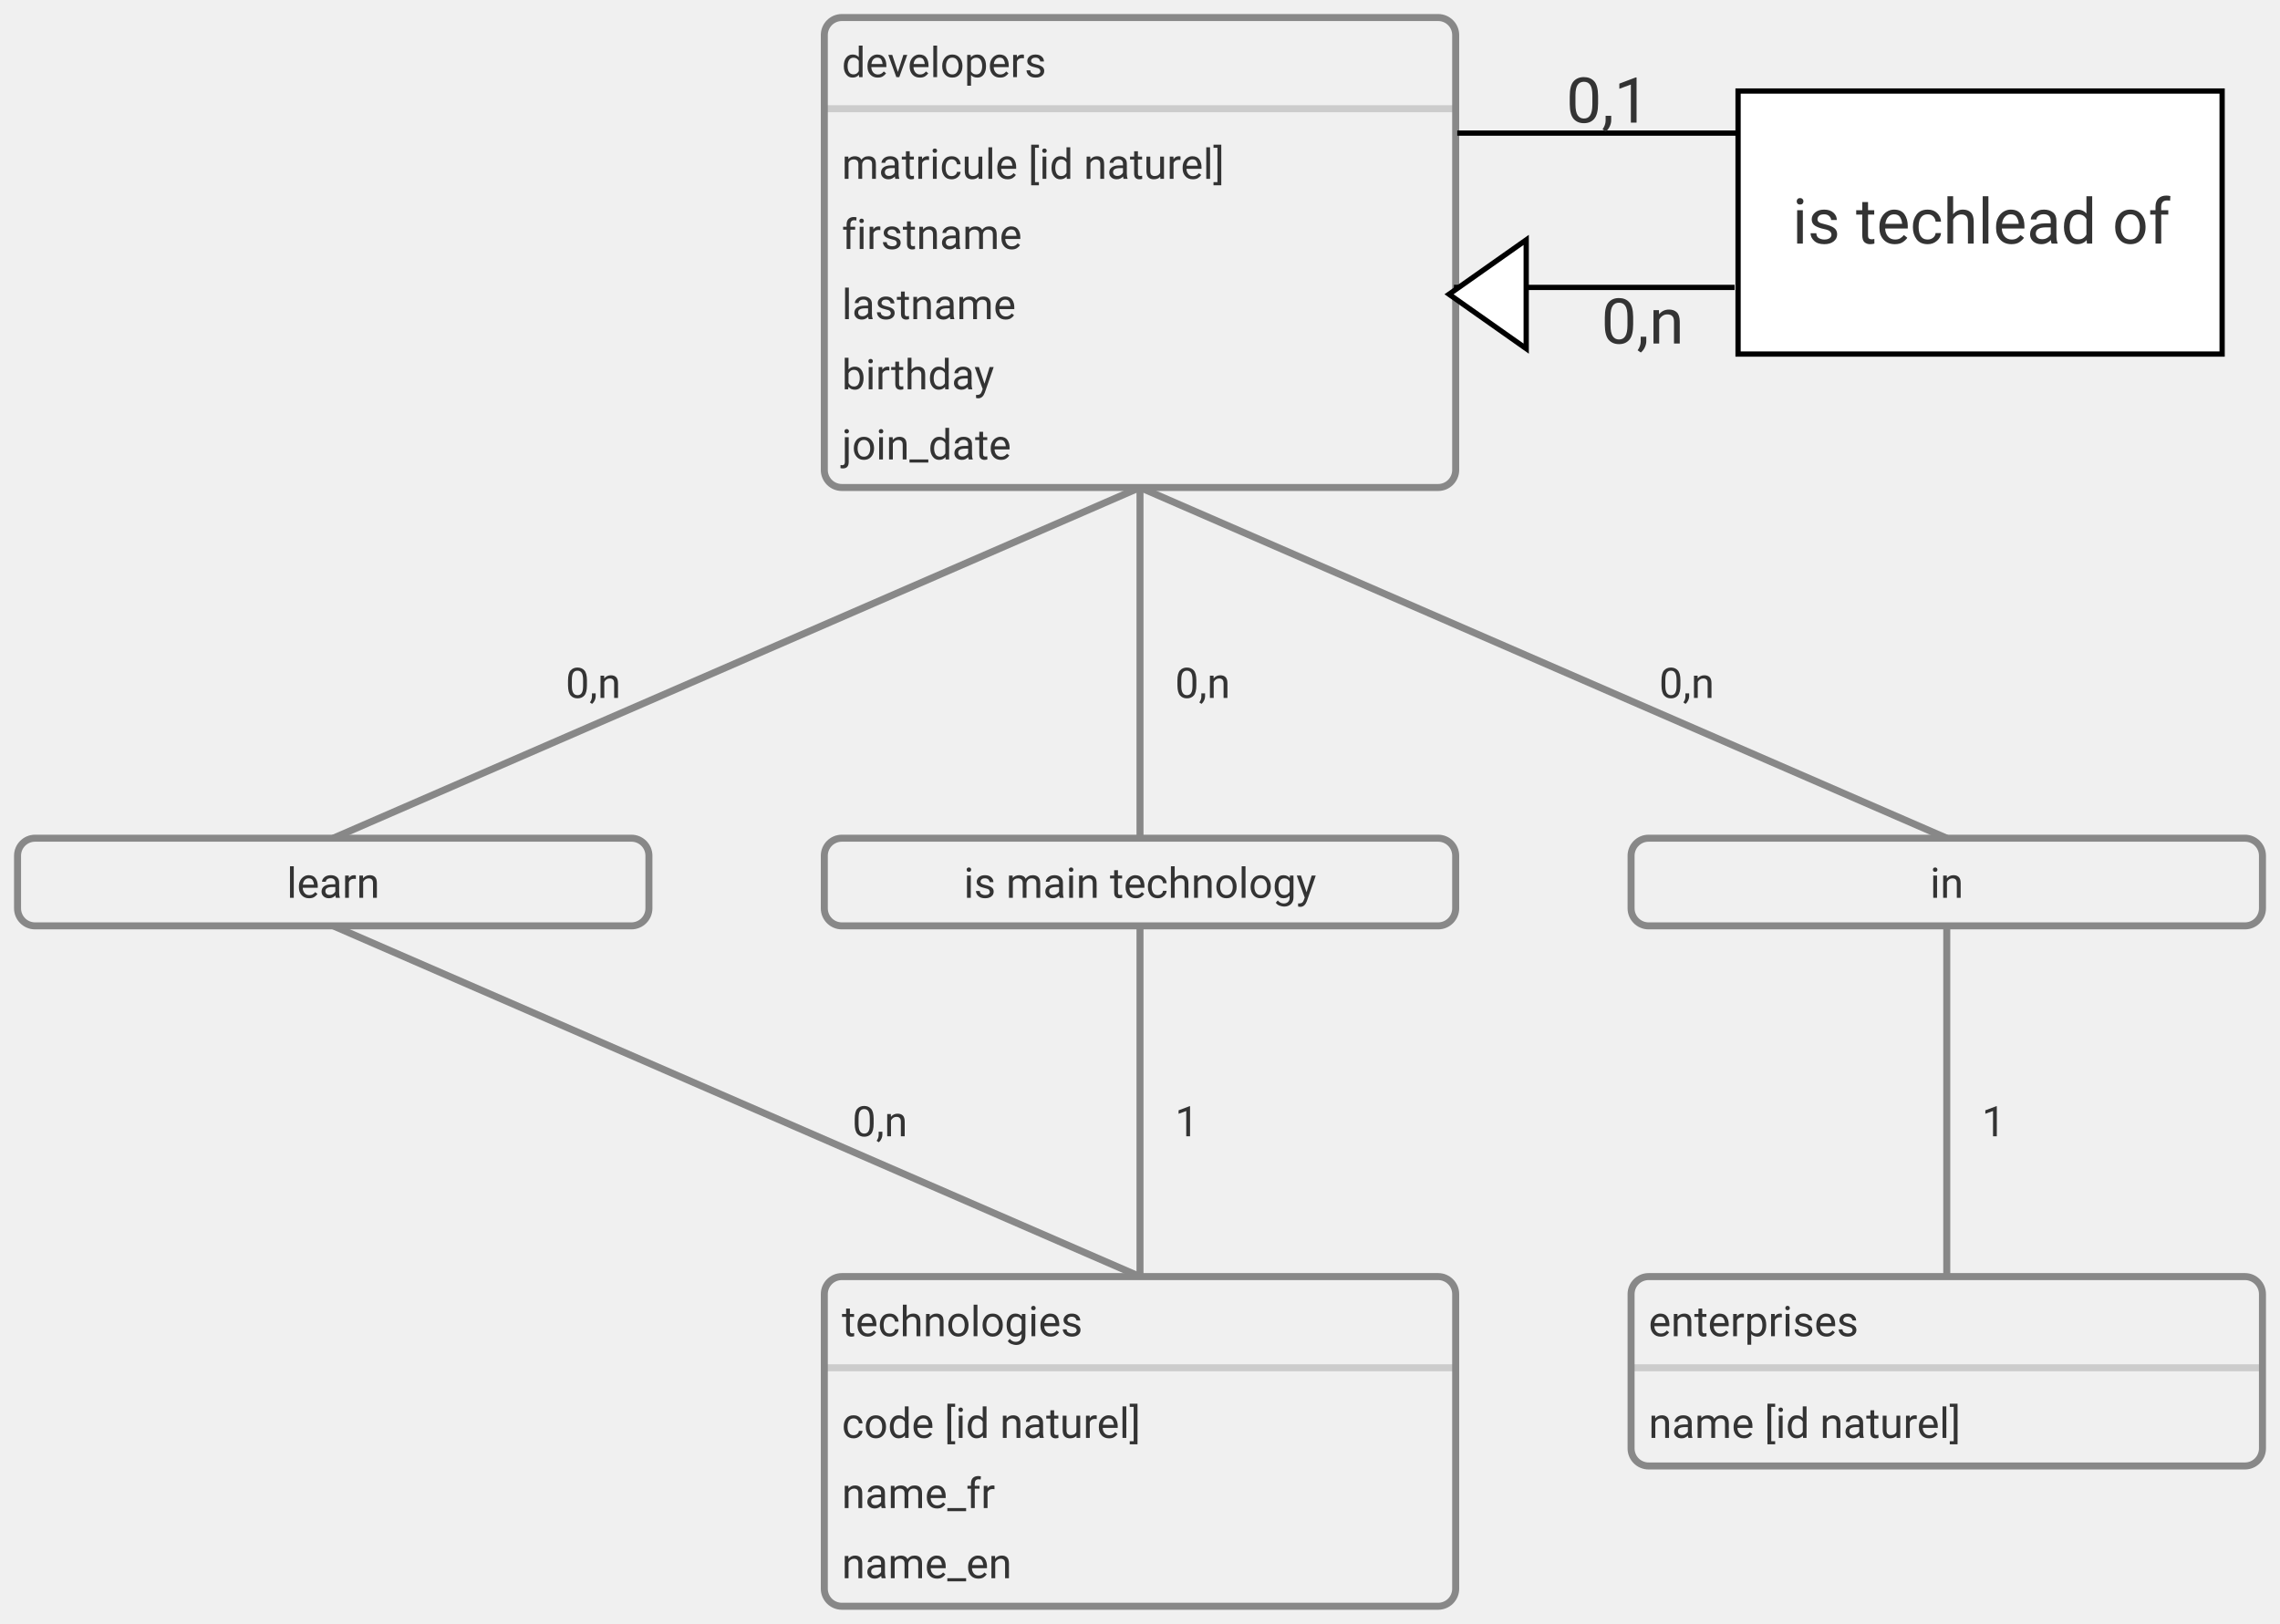
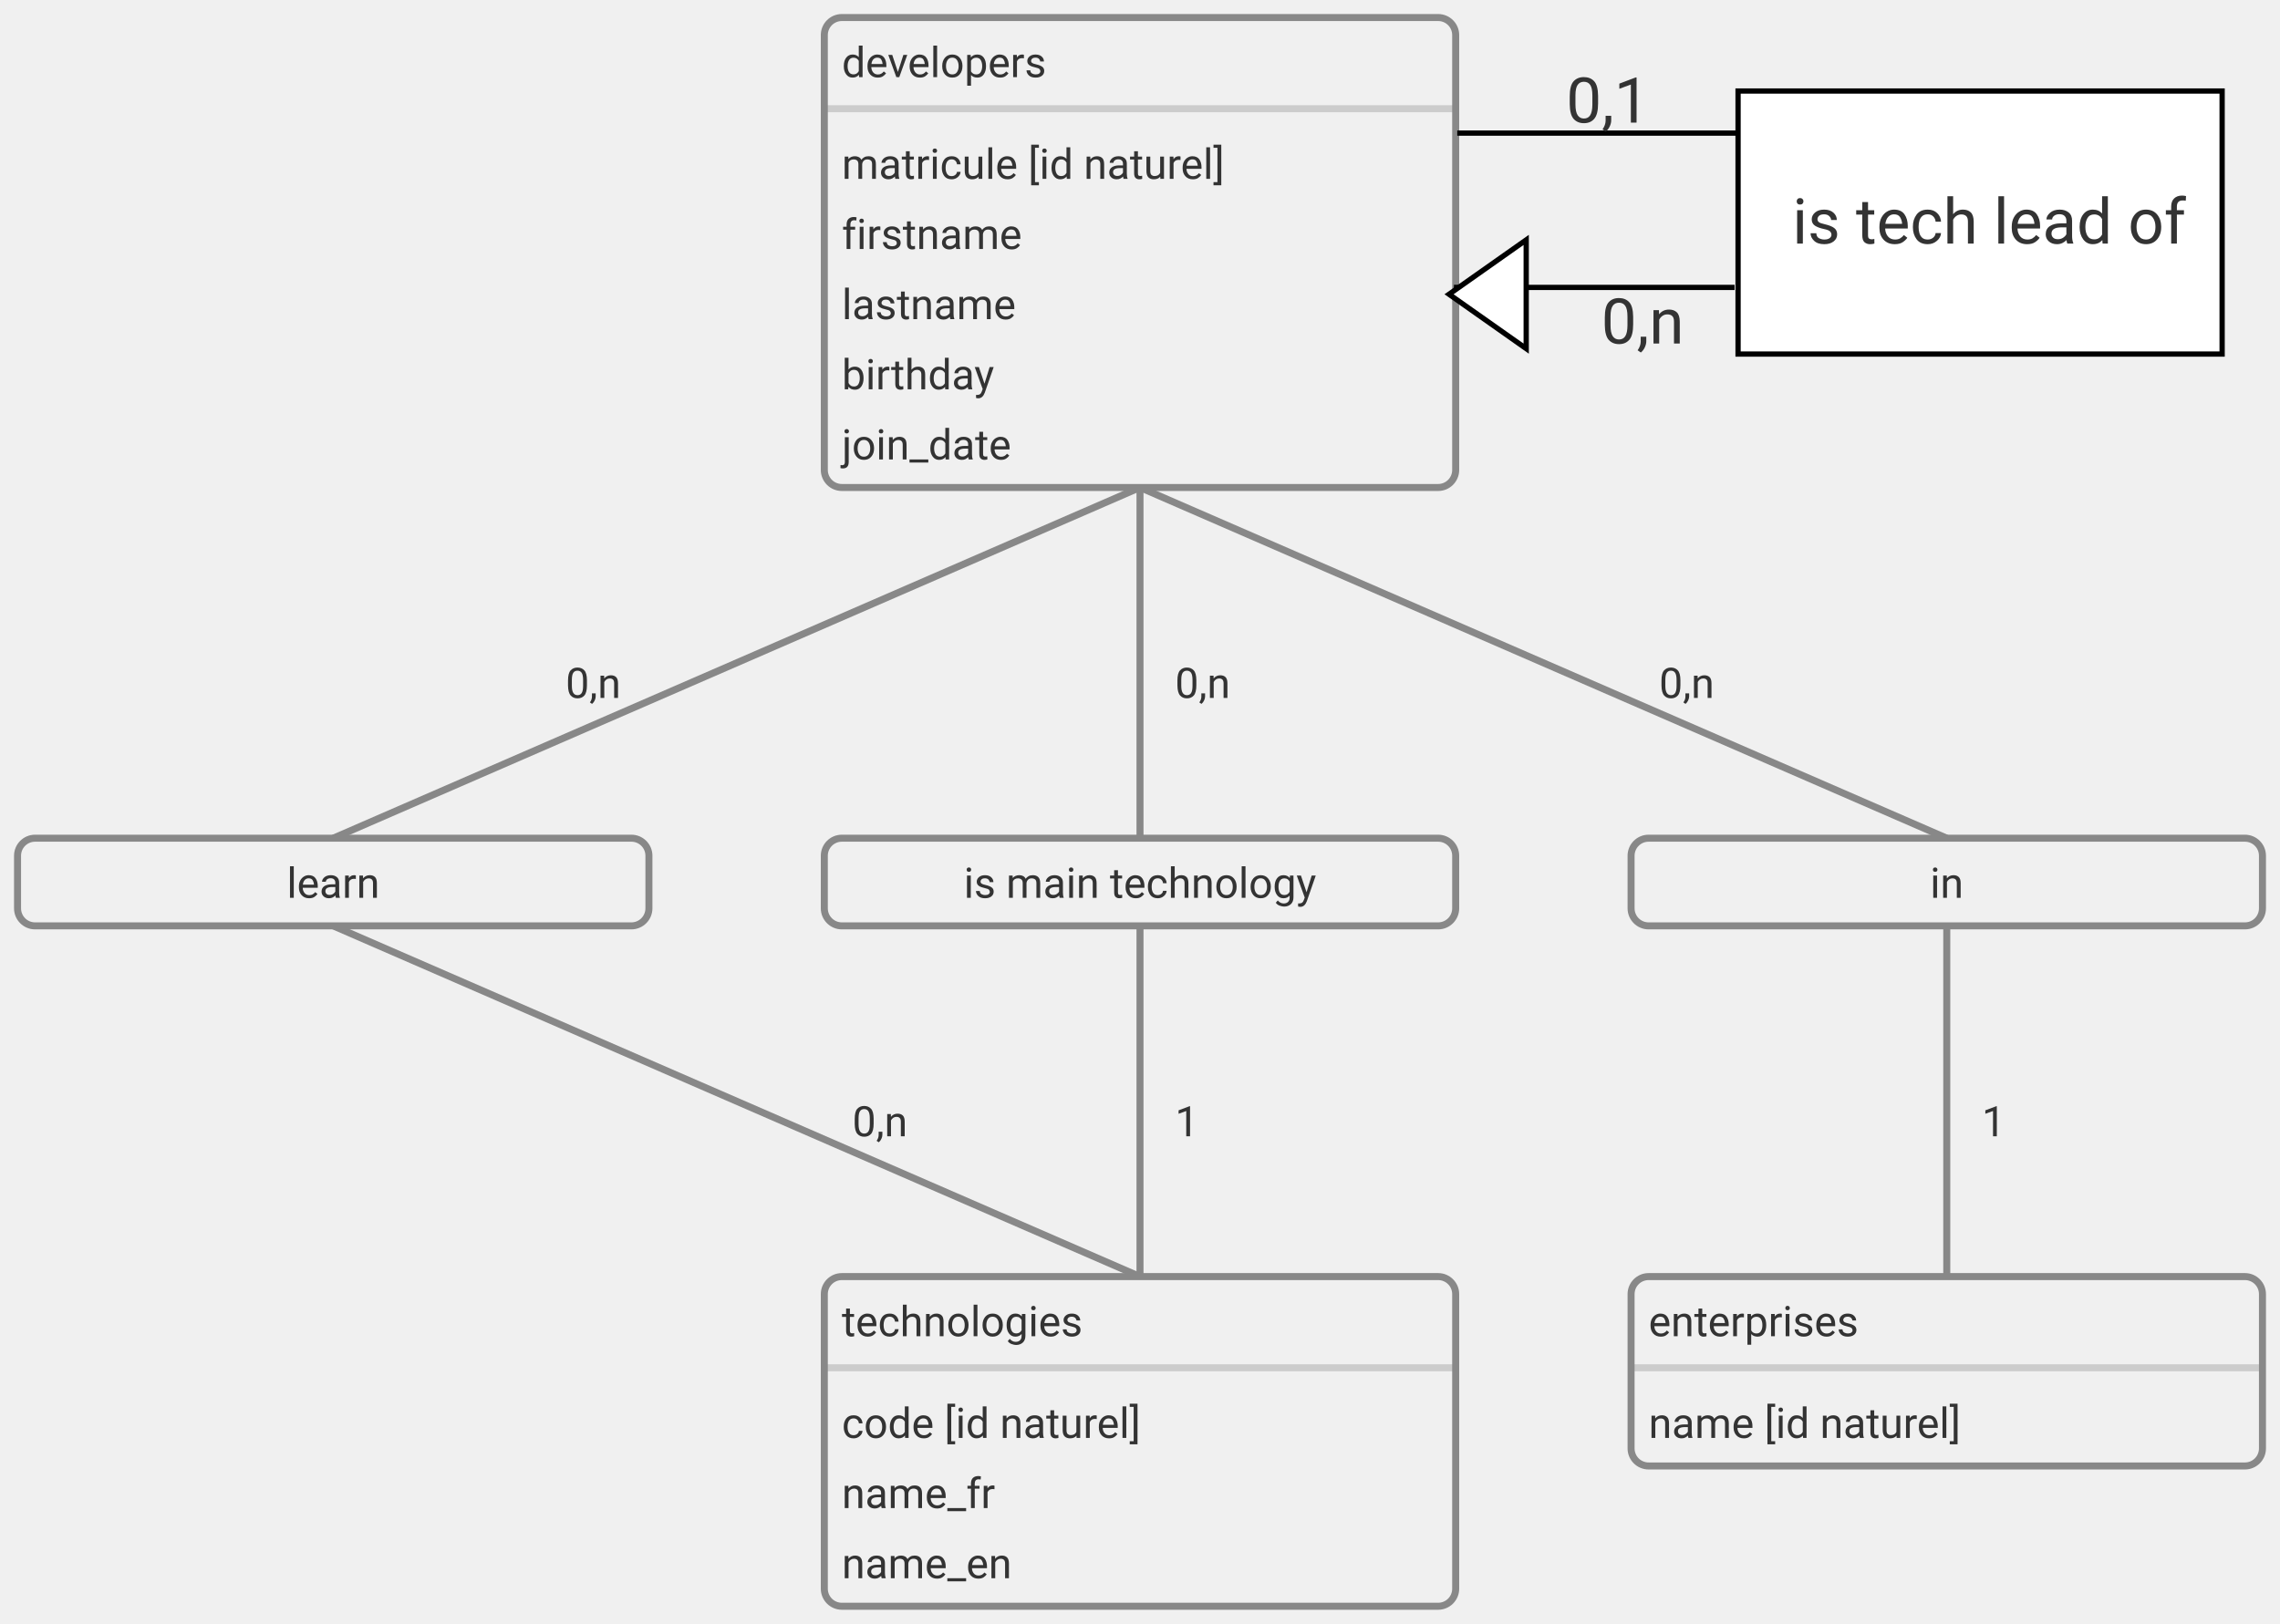
<svg xmlns="http://www.w3.org/2000/svg" width="650px" height="463px" viewBox="-5 -5 650 463">
  <style>
        text {
            fill: #333;
            font-family: Roboto, Arial, sans-serif;
        }

        .node line {
            stroke: #ccc;
        }

        .node .background {
            fill: #f0f0f0;
        }

        .node .border {
            fill: transparent;
            stroke: #888;
            stroke-width: 2;
        }

        .link {
            stroke: #888;
            stroke-width: 2;
        }
    </style>
  <g transform="translate(320, 134)">
    <line class="link" x1="0" y1="0" x2="-230" y2="100" />
    <text text-anchor="end" x="-148" y="60">0,n</text>
  </g>
  <g transform="translate(90, 259)">
    <line class="link" x1="0" y1="0" x2="230" y2="100" />
    <text text-anchor="start" x="148" y="60">0,n</text>
  </g>
  <g transform="translate(320, 134)">
    <line class="link" x1="0" y1="0" x2="0" y2="100" />
    <text text-anchor="start" x="10" y="60">0,n</text>
  </g>
  <g transform="translate(320, 259)">
    <line class="link" x1="0" y1="0" x2="0" y2="100" />
    <text text-anchor="start" x="10" y="60">1</text>
  </g>
  <g transform="translate(320, 134)">
    <line class="link" x1="0" y1="0" x2="230" y2="100" />
    <text text-anchor="start" x="148" y="60">0,n</text>
  </g>
  <g transform="translate(550, 259)">
    <line class="link" x1="0" y1="0" x2="0" y2="100" />
    <text text-anchor="start" x="10" y="60">1</text>
  </g>
  <g class="node" transform="translate(235, 0)">
    <rect class="background" x="-5" rx="5" width="180" height="134" />
    <text text-anchor="start" x="0" y="17">developers</text>
    <g transform="translate(0, 29)">
      <line stroke-width="2" x1="-5" x2="175" y1="-3" y2="-3" />
      <text fill="white" text-anchor="start" x="0" y="17">matricule [id naturel]</text>
      <text fill="white" text-anchor="start" x="0" y="37">firstname</text>
      <text fill="white" text-anchor="start" x="0" y="57">lastname</text>
      <text fill="white" text-anchor="start" x="0" y="77">birthday</text>
      <text fill="white" text-anchor="start" x="0" y="97">join_date</text>
    </g>
    <rect class="border" x="-5" rx="5" width="180" height="134" />
  </g>
  <g class="node" transform="translate(5, 234)">
    <rect class="background" x="-5" rx="5" width="180" height="25" />
    <text text-anchor="middle" x="85" y="17">learn</text>
    <rect class="border" x="-5" rx="5" width="180" height="25" />
  </g>
  <g class="node" transform="translate(235, 234)">
    <rect class="background" x="-5" rx="5" width="180" height="25" />
    <text text-anchor="middle" x="85" y="17">is main technology</text>
    <rect class="border" x="-5" rx="5" width="180" height="25" />
  </g>
  <g class="node" transform="translate(465, 234)">
    <rect class="background" x="-5" rx="5" width="180" height="25" />
    <text text-anchor="middle" x="85" y="17">in</text>
    <rect class="border" x="-5" rx="5" width="180" height="25" />
  </g>
  <g class="node" transform="translate(235, 359)">
    <rect class="background" x="-5" rx="5" width="180" height="94" />
    <text text-anchor="start" x="0" y="17">technologies</text>
    <g transform="translate(0, 29)">
      <line stroke-width="2" x1="-5" x2="175" y1="-3" y2="-3" />
      <text fill="white" text-anchor="start" x="0" y="17">code [id naturel]</text>
      <text fill="white" text-anchor="start" x="0" y="37">name_fr</text>
      <text fill="white" text-anchor="start" x="0" y="57">name_en</text>
    </g>
    <rect class="border" x="-5" rx="5" width="180" height="94" />
  </g>
  <g class="node" transform="translate(465, 359)">
    <rect class="background" x="-5" rx="5" width="180" height="54" />
    <text text-anchor="start" x="0" y="17">enterprises</text>
    <g transform="translate(0, 29)">
      <line stroke-width="2" x1="-5" x2="175" y1="-3" y2="-3" />
      <text fill="white" text-anchor="start" x="0" y="17">name [id naturel]</text>
    </g>
    <rect class="border" x="-5" rx="5" width="180" height="54" />
  </g>
  <g id="svg_65">
    <rect fill="#fff" stroke-width="1.5" x="490.5" y="20.953" width="138" height="75" id="svg_49" stroke="#000" />
-     <text fill="#000000" stroke="#000" stroke-width="0" stroke-opacity="null" fill-opacity="null" x="505.969" y="64.453" id="svg_50" font-size="18" font-family="Helvetica, Arial, sans-serif" text-anchor="start" xml:space="preserve">is techlead of</text>
+     <text fill="#000000" stroke="#000" stroke-width="0" stroke-opacity="null" fill-opacity="null" x="505.969" y="64.453" id="svg_50" font-size="18" font-family="Helvetica, Arial, sans-serif" text-anchor="start" xml:space="preserve">is tech lead of</text>
    <line fill="none" stroke="#000" stroke-width="1.5" stroke-opacity="null" fill-opacity="null" x1="490.5" y1="32.953" x2="410.444" y2="32.953" id="svg_52" stroke-linejoin="null" stroke-linecap="null" />
    <line fill="none" stroke="#000" stroke-width="1.5" stroke-opacity="null" fill-opacity="null" x1="409.5" y1="76.953" x2="489.506" y2="76.953" id="svg_53" stroke-linejoin="null" stroke-linecap="null" />
    <path fill="#fff" stroke="#000" stroke-width="1.5" stroke-opacity="null" fill-opacity="null" d="m403.603,89.905l15.5,-22l15.5,22l-31,0l-0,0z" id="svg_55" transform="rotate(-90 419.1025,78.90524) " />
    <text fill="#000000" stroke="#000" stroke-width="0" stroke-opacity="null" fill-opacity="null" x="451.5" y="92.953" id="svg_56" font-size="18" font-family="Helvetica, Arial, sans-serif" text-anchor="start" xml:space="preserve">0,n</text>
    <text fill="#000000" stroke-width="0" stroke-opacity="null" fill-opacity="null" x="441.5" y="29.953" id="svg_58" font-size="18" font-family="Helvetica, Arial, sans-serif" text-anchor="start" xml:space="preserve" stroke="#000">0,1</text>
  </g>
</svg>
